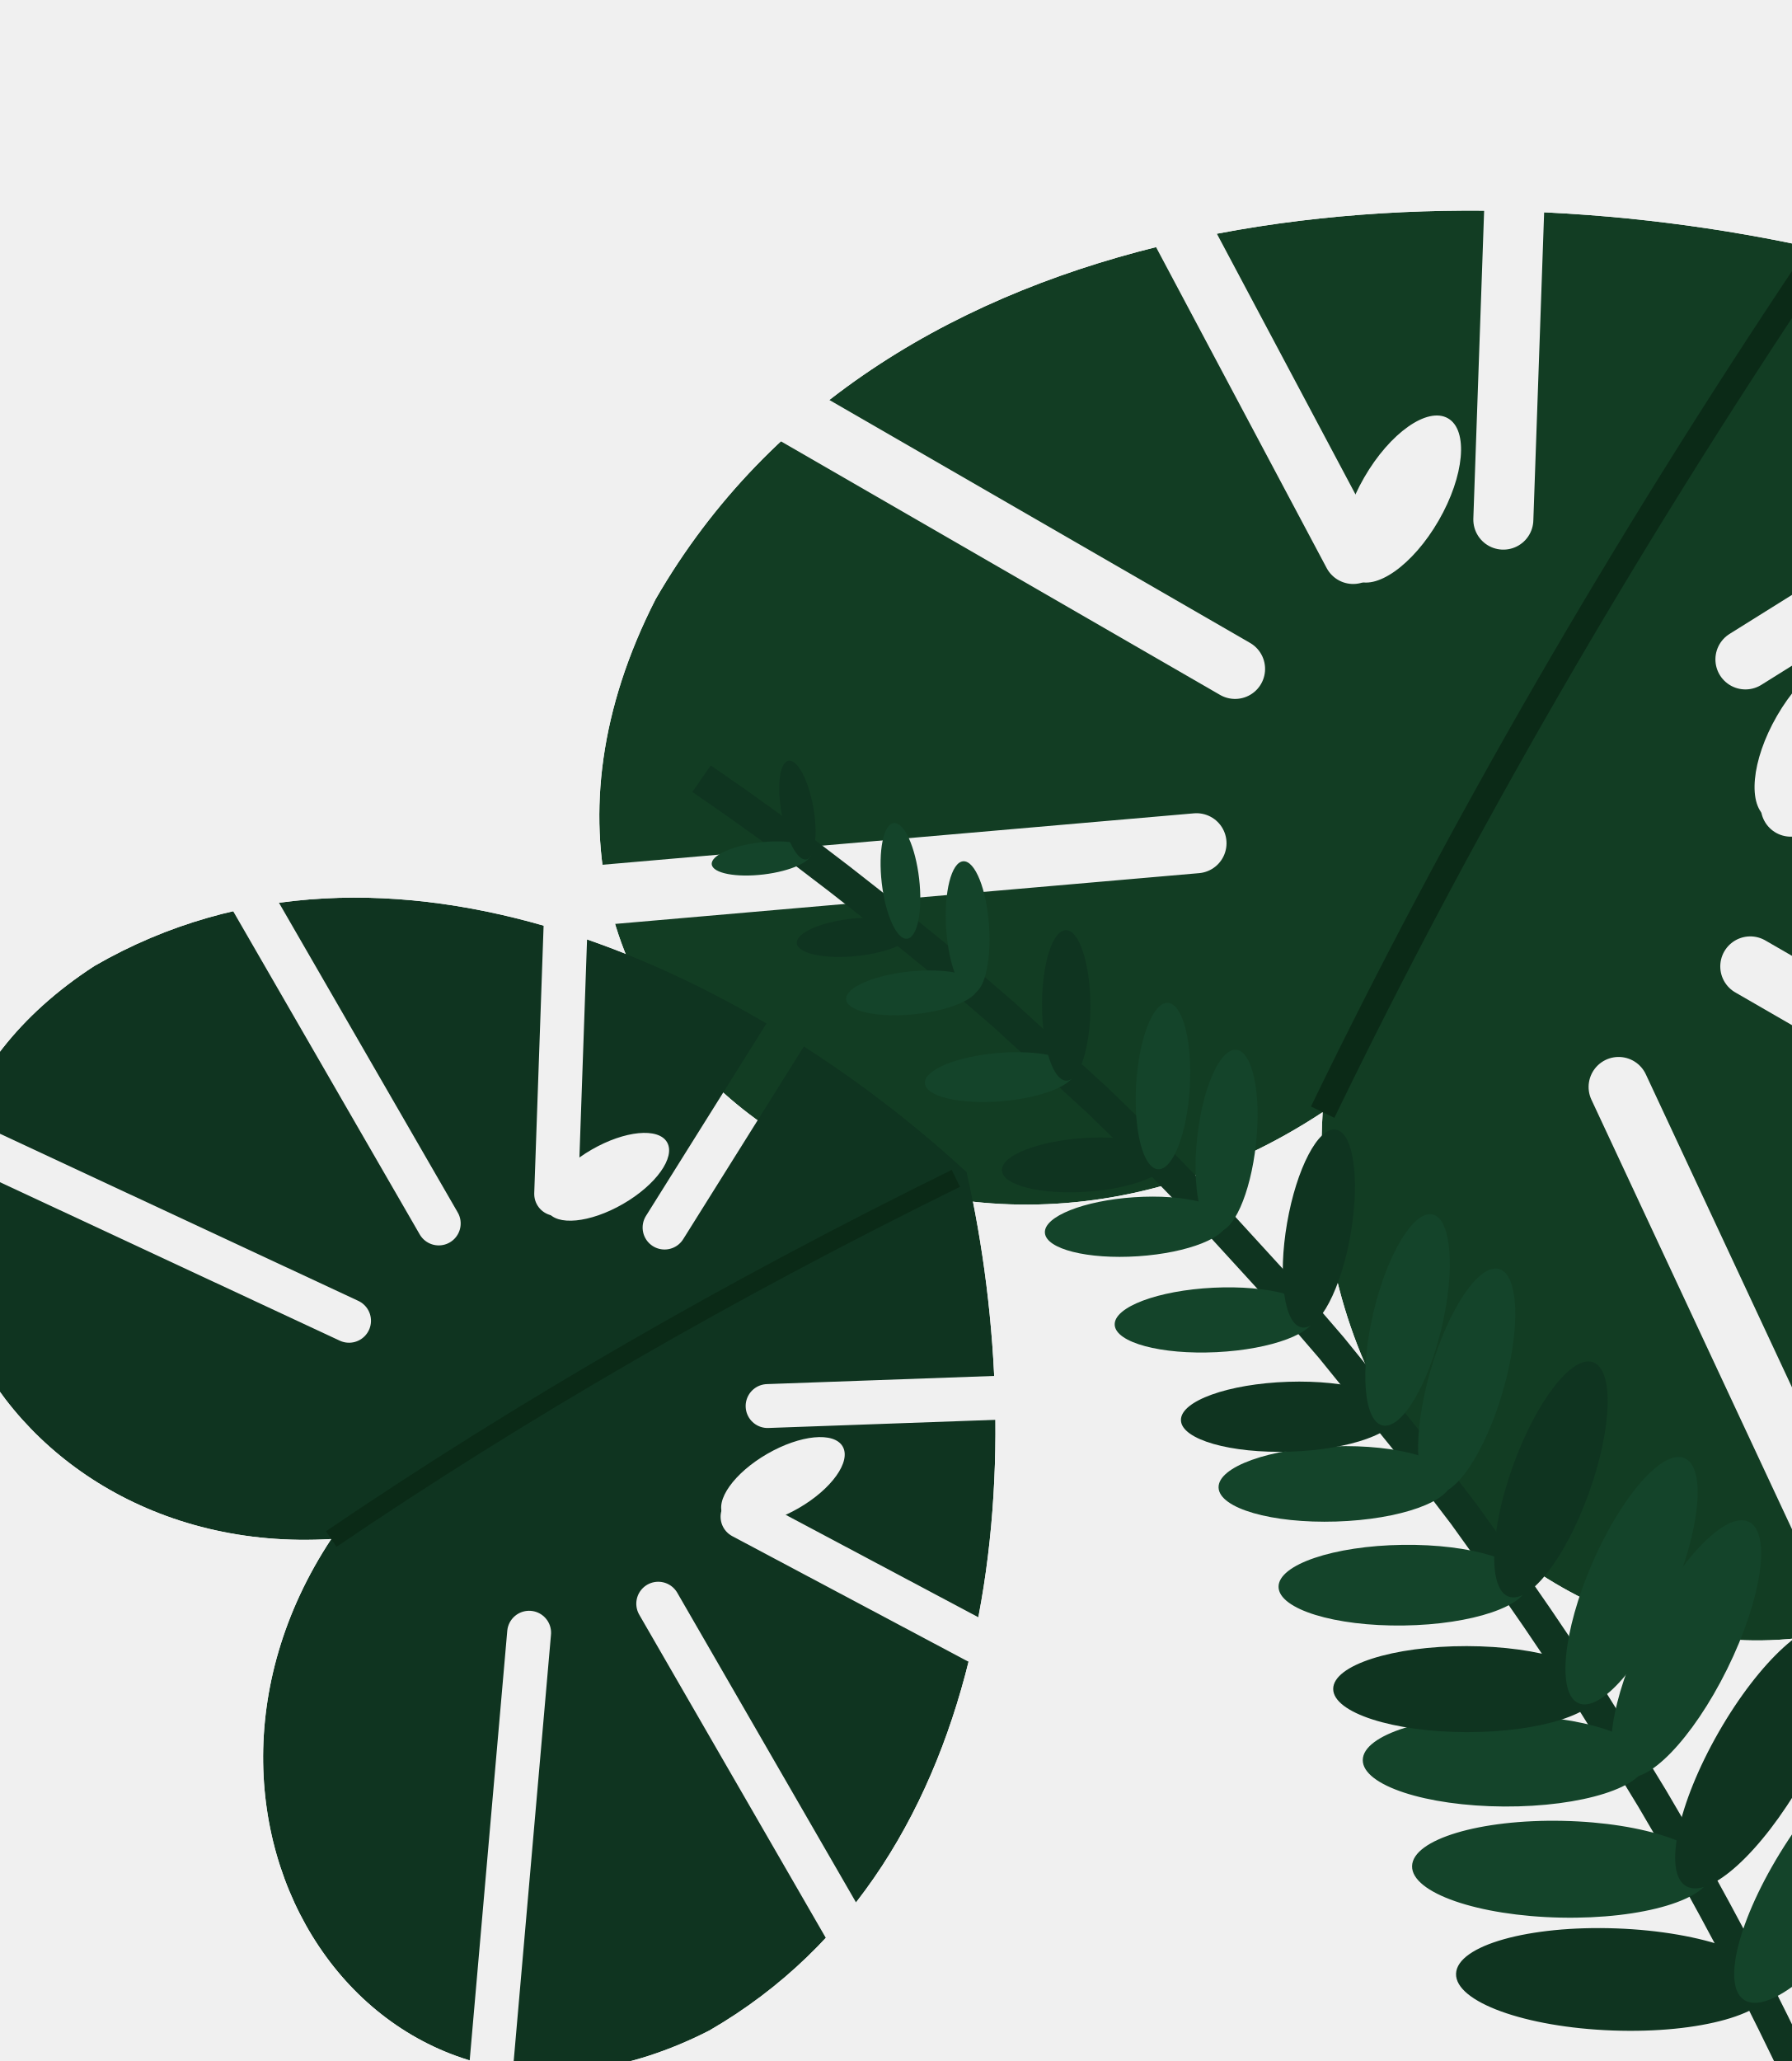
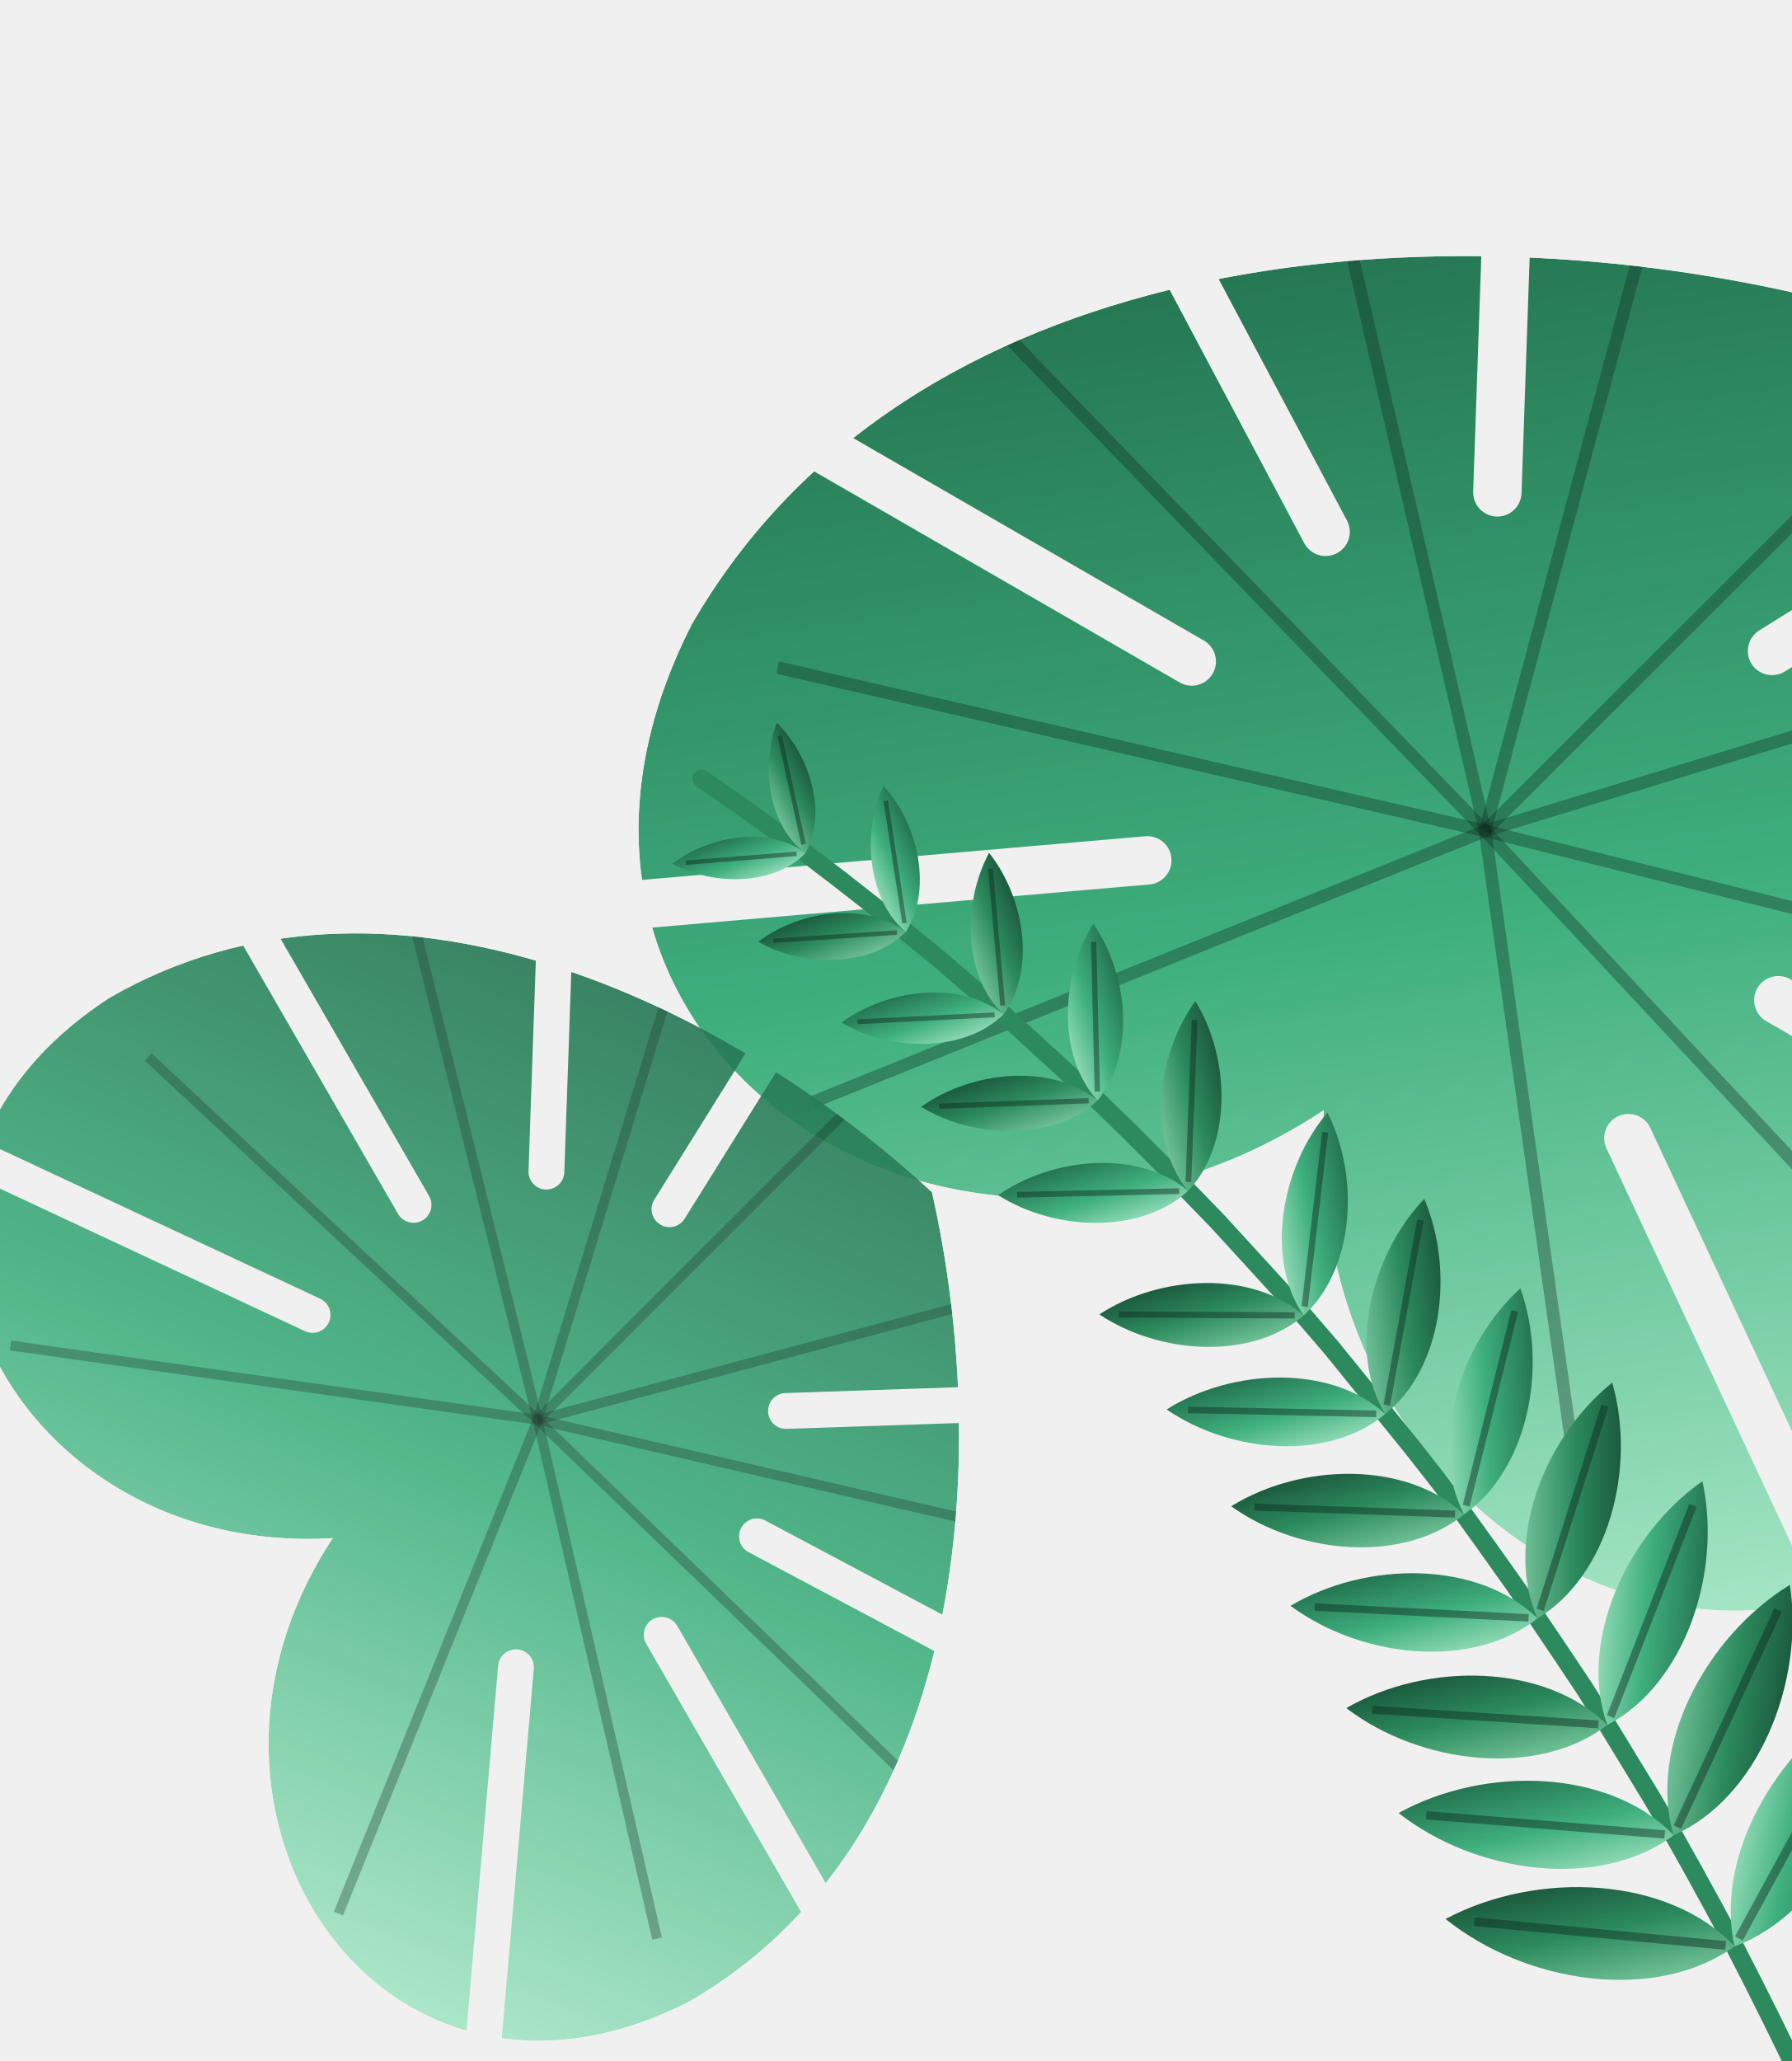
<svg xmlns="http://www.w3.org/2000/svg" viewBox="0 0 200 230">
+   <defs>
+     <linearGradient id="j1" x1="0" y1="0" x2="1" y2="1">
+       <stop offset="0" stop-color="#B9F0D3" />
+       <stop offset=".45" stop-color="#3FAF7E" />
+       <stop offset="1" stop-color="#16573A" />
+     </linearGradient>
+     <linearGradient id="j2" x1="0" y1="0" x2="1" y2="1">
+       <stop offset="0" stop-color="#8FD9B2" />
+       <stop offset=".5" stop-color="#2C8A5E" />
+       <stop offset="1" stop-color="#123F2B" />
+     </linearGradient>
+   </defs>
  <g transform="translate(150 120) rotate(-150)" opacity="1">
    <defs>
-       <mask id="m51750" maskUnits="userSpaceOnUse" x="-190" y="-190" width="380" height="380">
-         <rect x="-190" y="-190" width="380" height="380" fill="black" />
-         <path d="M0,-4.75 C23.75,-52.25 90.25,-47.5 93.1,7.6 C93.1,58.9 42.75,93.1 0,106.4 C-42.75,93.1 -93.1,58.9 -93.1,7.6 C-90.25,-47.5 -23.75,-52.25 0,-4.75 Z" fill="white" />
-         <line x1="-27.2" y1="14.2" x2="-93.4" y2="-32.1" stroke="black" stroke-width="6.7" stroke-linecap="round" />
-         <line x1="-33.2" y1="33.2" x2="-114.0" y2="33.2" stroke="black" stroke-width="6.7" stroke-linecap="round" />
-         <line x1="-28.2" y1="50.9" x2="-96.7" y2="93.7" stroke="black" stroke-width="6.7" stroke-linecap="round" />
-         <line x1="-15.6" y1="62.6" x2="-53.5" y2="133.9" stroke="black" stroke-width="6.7" stroke-linecap="round" />
-         <ellipse cx="-26.6" cy="58.9" rx="4.8" ry="10.4" fill="black" />
-         <line x1="27.2" y1="14.2" x2="93.4" y2="-32.1" stroke="black" stroke-width="6.7" stroke-linecap="round" />
-         <line x1="33.2" y1="33.2" x2="114.0" y2="33.2" stroke="black" stroke-width="6.7" stroke-linecap="round" />
-         <line x1="28.2" y1="50.9" x2="96.7" y2="93.7" stroke="black" stroke-width="6.7" stroke-linecap="round" />
-         <line x1="15.6" y1="62.6" x2="53.5" y2="133.9" stroke="black" stroke-width="6.7" stroke-linecap="round" />
-         <ellipse cx="26.6" cy="58.9" rx="4.8" ry="10.4" fill="black" />
+       <mask id="m35013" maskUnits="userSpaceOnUse" x="-180" y="-180" width="360" height="360">
+         <rect x="-180" y="-180" width="360" height="360" fill="black" />
+         <path d="M0,-4.5 C22.5,-49.5 85.5,-45.0 88.2,7.2 C88.2,55.8 40.5,88.2 0,100.8 C-40.5,88.2 -88.2,55.8 -88.2,7.2 C-85.5,-45.0 -22.5,-49.5 0,-4.5 Z" fill="white" />
+         <line x1="-31.0" y1="9.8" x2="-88.5" y2="-30.4" stroke="black" stroke-width="5.4" stroke-linecap="round" />
+         <line x1="-37.8" y1="31.5" x2="-108.0" y2="31.5" stroke="black" stroke-width="5.4" stroke-linecap="round" />
+         <line x1="-32.1" y1="51.5" x2="-91.6" y2="88.7" stroke="black" stroke-width="5.4" stroke-linecap="round" />
+         <line x1="-17.7" y1="64.9" x2="-50.7" y2="126.9" stroke="black" stroke-width="5.4" stroke-linecap="round" />
+         <line x1="31.0" y1="9.8" x2="88.5" y2="-30.4" stroke="black" stroke-width="5.4" stroke-linecap="round" />
+         <line x1="37.8" y1="31.5" x2="108.0" y2="31.5" stroke="black" stroke-width="5.4" stroke-linecap="round" />
+         <line x1="32.1" y1="51.5" x2="91.6" y2="88.7" stroke="black" stroke-width="5.4" stroke-linecap="round" />
+         <line x1="17.7" y1="64.9" x2="50.7" y2="126.9" stroke="black" stroke-width="5.4" stroke-linecap="round" />
      </mask>
    </defs>
-     <path d="M0,-4.75 C23.75,-52.25 90.25,-47.5 93.1,7.6 C93.1,58.9 42.75,93.1 0,106.4 C-42.75,93.1 -93.1,58.9 -93.1,7.6 C-90.25,-47.5 -23.75,-52.25 0,-4.75 Z" fill="#123D23" mask="url(#m51750)" />
-     <path d="M0,-4.75 Q3.8,47.5 0,104.5" stroke="#0B2A17" stroke-width="2.9" fill="none" />
+     <g mask="url(#m35013)">
+       <path d="M0,-4.5 C22.5,-49.5 85.5,-45.0 88.2,7.2 C88.2,55.8 40.5,88.2 0,100.8 C-40.5,88.2 -88.2,55.8 -88.2,7.2 C-85.5,-45.0 -22.5,-49.5 0,-4.5 Z" fill="url(#j1)" />
+       <path d="M0 31.5 L-49.9 -32.3" stroke="#0B2A1C" stroke-width="1.4" opacity=".35" />
+       <path d="M0 31.5 L-77.5 7.8" stroke="#0B2A1C" stroke-width="1.4" opacity=".35" />
+       <path d="M0 31.5 L-77.9 53.8" stroke="#0B2A1C" stroke-width="1.4" opacity=".35" />
+       <path d="M0 31.5 L-55.2 90.7" stroke="#0B2A1C" stroke-width="1.4" opacity=".35" />
+       <path d="M0 31.5 L-21.0 109.7" stroke="#0B2A1C" stroke-width="1.4" opacity=".35" />
+       <path d="M0 31.5 L49.9 -32.3" stroke="#0B2A1C" stroke-width="1.4" opacity=".35" />
+       <path d="M0 31.5 L77.5 7.8" stroke="#0B2A1C" stroke-width="1.4" opacity=".35" />
+       <path d="M0 31.5 L77.9 53.8" stroke="#0B2A1C" stroke-width="1.4" opacity=".35" />
+       <path d="M0 31.5 L55.2 90.7" stroke="#0B2A1C" stroke-width="1.4" opacity=".35" />
+       <path d="M0 31.5 L21.0 109.7" stroke="#0B2A1C" stroke-width="1.4" opacity=".35" />
+     </g>
  </g>
-   <g transform="translate(40 170) rotate(-120)" opacity="1">
+   <g transform="translate(40 170) rotate(-120)" opacity="0.9">
    <defs>
-       <mask id="m85319" maskUnits="userSpaceOnUse" x="-140" y="-140" width="280" height="280">
-         <rect x="-140" y="-140" width="280" height="280" fill="black" />
-         <path d="M0,-3.5 C17.5,-38.5 66.5,-35.0 68.6,5.6 C68.6,43.4 31.5,68.6 0,78.4 C-31.5,68.6 -68.6,43.4 -68.6,5.6 C-66.5,-35.0 -17.5,-38.5 0,-3.5 Z" fill="white" />
-         <line x1="-20.1" y1="10.4" x2="-68.8" y2="-23.7" stroke="black" stroke-width="4.9" stroke-linecap="round" />
-         <line x1="-24.5" y1="24.5" x2="-84.0" y2="24.5" stroke="black" stroke-width="4.9" stroke-linecap="round" />
-         <line x1="-20.8" y1="37.5" x2="-71.2" y2="69.0" stroke="black" stroke-width="4.9" stroke-linecap="round" />
-         <line x1="-11.5" y1="46.1" x2="-39.4" y2="98.7" stroke="black" stroke-width="4.9" stroke-linecap="round" />
-         <ellipse cx="-19.6" cy="43.4" rx="3.5" ry="7.7" fill="black" />
-         <line x1="20.1" y1="10.4" x2="68.8" y2="-23.7" stroke="black" stroke-width="4.9" stroke-linecap="round" />
-         <line x1="24.5" y1="24.5" x2="84.0" y2="24.5" stroke="black" stroke-width="4.9" stroke-linecap="round" />
-         <line x1="20.8" y1="37.5" x2="71.2" y2="69.0" stroke="black" stroke-width="4.9" stroke-linecap="round" />
-         <line x1="11.5" y1="46.1" x2="39.4" y2="98.7" stroke="black" stroke-width="4.9" stroke-linecap="round" />
-         <ellipse cx="19.6" cy="43.4" rx="3.5" ry="7.7" fill="black" />
+       <mask id="m18158" maskUnits="userSpaceOnUse" x="-132" y="-132" width="264" height="264">
+         <rect x="-132" y="-132" width="264" height="264" fill="black" />
+         <path d="M0,-3.3 C16.5,-36.3 62.7,-33.0 64.68,5.28 C64.68,40.92 29.7,64.68 0,73.92 C-29.7,64.68 -64.68,40.92 -64.68,5.28 C-62.7,-33.0 -16.5,-36.3 0,-3.3 Z" fill="white" />
+         <line x1="-22.7" y1="7.2" x2="-64.9" y2="-22.3" stroke="black" stroke-width="4.0" stroke-linecap="round" />
+         <line x1="-27.7" y1="23.1" x2="-79.2" y2="23.1" stroke="black" stroke-width="4.0" stroke-linecap="round" />
+         <line x1="-23.5" y1="37.8" x2="-67.2" y2="65.1" stroke="black" stroke-width="4.0" stroke-linecap="round" />
+         <line x1="-13.0" y1="47.6" x2="-37.2" y2="93.0" stroke="black" stroke-width="4.0" stroke-linecap="round" />
+         <line x1="22.7" y1="7.2" x2="64.9" y2="-22.3" stroke="black" stroke-width="4.0" stroke-linecap="round" />
+         <line x1="27.7" y1="23.1" x2="79.2" y2="23.1" stroke="black" stroke-width="4.0" stroke-linecap="round" />
+         <line x1="23.5" y1="37.8" x2="67.2" y2="65.1" stroke="black" stroke-width="4.0" stroke-linecap="round" />
+         <line x1="13.0" y1="47.6" x2="37.2" y2="93.0" stroke="black" stroke-width="4.0" stroke-linecap="round" />
      </mask>
    </defs>
-     <path d="M0,-3.5 C17.5,-38.5 66.5,-35.0 68.6,5.6 C68.6,43.4 31.5,68.6 0,78.4 C-31.5,68.6 -68.6,43.4 -68.6,5.6 C-66.5,-35.0 -17.5,-38.5 0,-3.5 Z" fill="#0F3420" mask="url(#m85319)" />
-     <path d="M0,-3.5 Q2.8,35.0 0,77.0" stroke="#0B2A17" stroke-width="2.1" fill="none" />
+     <g mask="url(#m18158)">
+       <path d="M0,-3.3 C16.5,-36.3 62.7,-33.0 64.68,5.28 C64.68,40.92 29.7,64.68 0,73.92 C-29.7,64.68 -64.68,40.92 -64.68,5.28 C-62.7,-33.0 -16.5,-36.3 0,-3.3 Z" fill="url(#j1)" />
+       <path d="M0 23.1 L-36.6 -23.7" stroke="#0B2A1C" stroke-width="1.1" opacity=".35" />
+       <path d="M0 23.1 L-56.8 5.7" stroke="#0B2A1C" stroke-width="1.1" opacity=".35" />
+       <path d="M0 23.1 L-57.1 39.5" stroke="#0B2A1C" stroke-width="1.1" opacity=".35" />
+       <path d="M0 23.1 L-40.5 66.5" stroke="#0B2A1C" stroke-width="1.1" opacity=".35" />
+       <path d="M0 23.1 L-15.4 80.5" stroke="#0B2A1C" stroke-width="1.1" opacity=".35" />
+       <path d="M0 23.1 L36.6 -23.7" stroke="#0B2A1C" stroke-width="1.1" opacity=".35" />
+       <path d="M0 23.1 L56.8 5.7" stroke="#0B2A1C" stroke-width="1.1" opacity=".35" />
+       <path d="M0 23.1 L57.1 39.5" stroke="#0B2A1C" stroke-width="1.1" opacity=".35" />
+       <path d="M0 23.1 L40.5 66.5" stroke="#0B2A1C" stroke-width="1.1" opacity=".35" />
+       <path d="M0 23.1 L15.4 80.5" stroke="#0B2A1C" stroke-width="1.1" opacity=".35" />
+     </g>
  </g>
-   <path d="M200.0,230.0 L197.9,225.7 L195.8,221.5 L193.6,217.2 L191.4,213.1 L189.1,208.9 L186.8,204.8 L184.4,200.7 L181.9,196.6 L179.4,192.5 L176.9,188.5 L174.3,184.6 L171.6,180.6 L168.9,176.7 L166.2,172.9 L163.4,169.0 L160.5,165.2 L157.6,161.5 L154.6,157.8 L151.6,154.1 L148.6,150.4 L145.5,146.8 L142.3,143.3 L139.1,139.8 L135.9,136.3 L132.6,132.9 L129.3,129.5 L125.9,126.1 L122.5,122.8 L119.0,119.6 L115.5,116.4 L112.0,113.2 L108.4,110.1 L104.8,107.0 L101.1,104.0 L97.4,101.0 L93.7,98.1 L89.9,95.2 L86.1,92.4 L82.2,89.6 L78.3,86.9" stroke="#0F3420" stroke-width="3.6" fill="none" opacity="1" />
-   <ellipse cx="180.2" cy="220.9" rx="17.7" ry="5.7" transform="rotate(-177.9 180.2 220.9)" fill="#0F3420" opacity="1" />
-   <ellipse cx="204.4" cy="208.4" rx="17.7" ry="5.7" transform="rotate(-56.6 204.4 208.4)" fill="#14442A" opacity="1" />
-   <ellipse cx="174.3" cy="208.6" rx="16.7" ry="5.4" transform="rotate(-178.8 174.3 208.6)" fill="#14442A" opacity="1" />
-   <ellipse cx="196.5" cy="196.0" rx="16.7" ry="5.4" transform="rotate(-60.2 196.5 196.0)" fill="#0F3420" opacity="1" />
-   <ellipse cx="167.9" cy="196.5" rx="15.8" ry="5.1" transform="rotate(-179.7 167.9 196.5)" fill="#14442A" opacity="1" />
-   <ellipse cx="188.2" cy="184.0" rx="15.8" ry="5.1" transform="rotate(-63.7 188.2 184.0)" fill="#14442A" opacity="1" />
-   <ellipse cx="163.7" cy="188.5" rx="14.9" ry="4.8" transform="rotate(-179.9 163.7 188.5)" fill="#0F3420" opacity="1" />
-   <ellipse cx="182.1" cy="176.4" rx="14.9" ry="4.8" transform="rotate(-66.6 182.1 176.4)" fill="#14442A" opacity="1" />
-   <ellipse cx="156.6" cy="176.9" rx="13.9" ry="4.5" transform="rotate(-180.8 156.6 176.9)" fill="#14442A" opacity="1" />
-   <ellipse cx="173.1" cy="165.1" rx="13.9" ry="4.5" transform="rotate(-70.2 173.1 165.1)" fill="#0F3420" opacity="1" />
-   <ellipse cx="149.0" cy="165.6" rx="13.0" ry="4.2" transform="rotate(-181.8 149.0 165.6)" fill="#14442A" opacity="1" />
-   <ellipse cx="163.7" cy="154.1" rx="13.0" ry="4.2" transform="rotate(-73.8 163.7 154.1)" fill="#14442A" opacity="1" />
-   <ellipse cx="143.9" cy="158.1" rx="12.1" ry="3.9" transform="rotate(-181.9 143.9 158.1)" fill="#0F3420" opacity="1" />
-   <ellipse cx="157.1" cy="147.3" rx="12.1" ry="3.9" transform="rotate(-76.6 157.1 147.3)" fill="#14442A" opacity="1" />
-   <ellipse cx="135.6" cy="147.3" rx="11.2" ry="3.6" transform="rotate(-182.8 135.6 147.3)" fill="#14442A" opacity="1" />
-   <ellipse cx="147.2" cy="137.1" rx="11.2" ry="3.6" transform="rotate(-80.2 147.2 137.1)" fill="#0F3420" opacity="1" />
-   <ellipse cx="126.8" cy="136.9" rx="10.2" ry="3.3" transform="rotate(-183.8 126.8 136.9)" fill="#14442A" opacity="1" />
-   <ellipse cx="136.9" cy="127.3" rx="10.2" ry="3.3" transform="rotate(-83.8 136.9 127.3)" fill="#14442A" opacity="1" />
-   <ellipse cx="121.1" cy="130.0" rx="9.3" ry="3.0" transform="rotate(-183.9 121.1 130.0)" fill="#0F3420" opacity="1" />
-   <ellipse cx="129.8" cy="121.2" rx="9.3" ry="3.0" transform="rotate(-86.6 129.8 121.2)" fill="#14442A" opacity="1" />
-   <ellipse cx="111.6" cy="120.2" rx="8.4" ry="2.7" transform="rotate(-184.8 111.6 120.2)" fill="#14442A" opacity="1" />
-   <ellipse cx="119.0" cy="112.2" rx="8.4" ry="2.7" transform="rotate(-90.2 119.0 112.2)" fill="#0F3420" opacity="1" />
-   <ellipse cx="101.8" cy="110.8" rx="7.4" ry="2.4" transform="rotate(-185.8 101.8 110.8)" fill="#14442A" opacity="1" />
-   <ellipse cx="108.0" cy="103.5" rx="7.4" ry="2.4" transform="rotate(-93.8 108.0 103.5)" fill="#14442A" opacity="1" />
-   <ellipse cx="95.4" cy="104.6" rx="6.5" ry="2.1" transform="rotate(-185.9 95.4 104.6)" fill="#0F3420" opacity="1" />
-   <ellipse cx="100.5" cy="98.3" rx="6.5" ry="2.1" transform="rotate(-96.6 100.5 98.3)" fill="#14442A" opacity="1" />
-   <ellipse cx="85.0" cy="95.8" rx="5.6" ry="1.8" transform="rotate(-186.8 85.0 95.8)" fill="#14442A" opacity="1" />
-   <ellipse cx="89.0" cy="90.4" rx="5.6" ry="1.8" transform="rotate(-100.2 89.0 90.4)" fill="#0F3420" opacity="1" />
+   <path d="M200.0,230.0 L197.9,225.7 L195.8,221.5 L193.6,217.2 L191.4,213.1 L189.1,208.9 L186.8,204.8 L184.4,200.7 L181.9,196.6 L179.4,192.5 L176.9,188.5 L174.3,184.6 L171.6,180.6 L168.9,176.7 L166.2,172.9 L163.4,169.0 L160.5,165.2 L157.6,161.5 L154.6,157.8 L151.6,154.1 L148.6,150.4 L145.5,146.8 L142.3,143.3 L139.1,139.8 L135.9,136.3 L132.6,132.9 L129.3,129.5 L125.9,126.1 L122.5,122.8 L119.0,119.6 L115.5,116.4 L112.0,113.2 L108.4,110.1 L104.8,107.0 L101.1,104.0 L97.4,101.0 L93.7,98.1 L89.9,95.2 L86.1,92.4 L82.2,89.6 L78.3,86.9" stroke="#2C8A5E" stroke-width="2.04" fill="none" stroke-linecap="round" />
+   <g transform="translate(193.6 217.2) rotate(-174.6)">
+     <path d="M0 0 C8.1 -7.1 22.7 -6.4 32.4 0 C22.7 6.4 8.1 7.1 0 0Z" fill="url(#j2)" />
+     <path d="M1 0 L29.2 0" stroke="#0B2A1C" stroke-width="0.97" opacity=".45" />
+   </g>
+   <g transform="translate(193.6 217.2) rotate(-61.4)">
+     <path d="M0 0 C8.1 -7.1 22.7 -6.4 32.4 0 C22.7 6.4 8.1 7.1 0 0Z" fill="url(#j1)" />
+     <path d="M1 0 L29.2 0" stroke="#0B2A1C" stroke-width="0.97" opacity=".45" />
+   </g>
+   <g transform="translate(186.8 204.8) rotate(-175.4)">
+     <path d="M0 0 C7.7 -6.8 21.6 -6.1 30.8 0 C21.6 6.1 7.7 6.8 0 0Z" fill="url(#j1)" />
+     <path d="M1 0 L27.7 0" stroke="#0B2A1C" stroke-width="0.92" opacity=".45" />
+   </g>
+   <g transform="translate(186.8 204.8) rotate(-65.1)">
+     <path d="M0 0 C7.7 -6.8 21.6 -6.1 30.8 0 C21.6 6.1 7.7 6.8 0 0Z" fill="url(#j2)" />
+     <path d="M1 0 L27.7 0" stroke="#0B2A1C" stroke-width="0.92" opacity=".45" />
+   </g>
+   <g transform="translate(179.4 192.5) rotate(-176.3)">
+     <path d="M0 0 C7.3 -6.4 20.5 -5.8 29.2 0 C20.5 5.8 7.3 6.4 0 0Z" fill="url(#j2)" />
+     <path d="M1 0 L26.3 0" stroke="#0B2A1C" stroke-width="0.88" opacity=".45" />
+   </g>
+   <g transform="translate(179.4 192.5) rotate(-68.7)">
+     <path d="M0 0 C7.3 -6.4 20.5 -5.8 29.2 0 C20.5 5.8 7.3 6.4 0 0Z" fill="url(#j1)" />
+     <path d="M1 0 L26.3 0" stroke="#0B2A1C" stroke-width="0.88" opacity=".45" />
+   </g>
+   <g transform="translate(171.6 180.6) rotate(-177.1)">
+     <path d="M0 0 C6.9 -6.1 19.3 -5.5 27.6 0 C19.3 5.5 6.9 6.1 0 0Z" fill="url(#j1)" />
+     <path d="M1 0 L24.9 0" stroke="#0B2A1C" stroke-width="0.83" opacity=".45" />
+   </g>
+   <g transform="translate(171.6 180.6) rotate(-72.4)">
+     <path d="M0 0 C6.9 -6.1 19.3 -5.5 27.6 0 C19.3 5.5 6.9 6.1 0 0Z" fill="url(#j2)" />
+     <path d="M1 0 L24.9 0" stroke="#0B2A1C" stroke-width="0.83" opacity=".45" />
+   </g>
+   <g transform="translate(163.4 169.0) rotate(-178.0)">
+     <path d="M0 0 C6.5 -5.7 18.2 -5.2 26.0 0 C18.2 5.2 6.5 5.7 0 0Z" fill="url(#j2)" />
+     <path d="M1 0 L23.4 0" stroke="#0B2A1C" stroke-width="0.78" opacity=".45" />
+   </g>
+   <g transform="translate(163.4 169.0) rotate(-76.0)">
+     <path d="M0 0 C6.5 -5.7 18.2 -5.2 26.0 0 C18.2 5.2 6.5 5.7 0 0Z" fill="url(#j1)" />
+     <path d="M1 0 L23.4 0" stroke="#0B2A1C" stroke-width="0.78" opacity=".45" />
+   </g>
+   <g transform="translate(154.6 157.8) rotate(-178.8)">
+     <path d="M0 0 C6.1 -5.4 17.1 -4.8 24.4 0 C17.1 4.8 6.1 5.4 0 0Z" fill="url(#j1)" />
+     <path d="M1 0 L22.0 0" stroke="#0B2A1C" stroke-width="0.73" opacity=".45" />
+   </g>
+   <g transform="translate(154.6 157.8) rotate(-79.7)">
+     <path d="M0 0 C6.1 -5.4 17.1 -4.8 24.4 0 C17.1 4.8 6.1 5.4 0 0Z" fill="url(#j2)" />
+     <path d="M1 0 L22.0 0" stroke="#0B2A1C" stroke-width="0.73" opacity=".45" />
+   </g>
+   <g transform="translate(145.5 146.8) rotate(-179.7)">
+     <path d="M0 0 C5.7 -5.0 16.0 -4.5 22.8 0 C16.0 4.5 5.7 5.0 0 0Z" fill="url(#j2)" />
+     <path d="M1 0 L20.6 0" stroke="#0B2A1C" stroke-width="0.69" opacity=".45" />
+   </g>
+   <g transform="translate(145.5 146.8) rotate(-83.3)">
+     <path d="M0 0 C5.7 -5.0 16.0 -4.5 22.8 0 C16.0 4.5 5.7 5.0 0 0Z" fill="url(#j1)" />
+     <path d="M1 0 L20.6 0" stroke="#0B2A1C" stroke-width="0.69" opacity=".45" />
+   </g>
+   <g transform="translate(132.6 132.9) rotate(-181.3)">
+     <path d="M0 0 C5.3 -4.7 14.9 -4.2 21.2 0 C14.9 4.2 5.3 4.7 0 0Z" fill="url(#j1)" />
+     <path d="M1 0 L19.1 0" stroke="#0B2A1C" stroke-width="0.64" opacity=".45" />
+   </g>
+   <g transform="translate(132.6 132.9) rotate(-87.8)">
+     <path d="M0 0 C5.3 -4.7 14.9 -4.2 21.2 0 C14.9 4.2 5.3 4.7 0 0Z" fill="url(#j2)" />
+     <path d="M1 0 L19.1 0" stroke="#0B2A1C" stroke-width="0.64" opacity=".45" />
+   </g>
+   <g transform="translate(122.5 122.8) rotate(-182.1)">
+     <path d="M0 0 C4.9 -4.3 13.8 -3.9 19.7 0 C13.8 3.9 4.9 4.3 0 0Z" fill="url(#j2)" />
+     <path d="M1 0 L17.7 0" stroke="#0B2A1C" stroke-width="0.59" opacity=".45" />
+   </g>
+   <g transform="translate(122.5 122.8) rotate(-91.4)">
+     <path d="M0 0 C4.9 -4.3 13.8 -3.9 19.7 0 C13.8 3.9 4.9 4.3 0 0Z" fill="url(#j1)" />
+     <path d="M1 0 L17.7 0" stroke="#0B2A1C" stroke-width="0.59" opacity=".45" />
+   </g>
+   <g transform="translate(112.0 113.2) rotate(-182.9)">
+     <path d="M0 0 C4.5 -4.0 12.6 -3.6 18.1 0 C12.6 3.6 4.5 4.0 0 0Z" fill="url(#j1)" />
+     <path d="M1 0 L16.3 0" stroke="#0B2A1C" stroke-width="0.54" opacity=".45" />
+   </g>
+   <g transform="translate(112.0 113.2) rotate(-95.1)">
+     <path d="M0 0 C4.5 -4.0 12.6 -3.6 18.1 0 C12.6 3.6 4.5 4.0 0 0Z" fill="url(#j2)" />
+     <path d="M1 0 L16.3 0" stroke="#0B2A1C" stroke-width="0.54" opacity=".45" />
+   </g>
+   <g transform="translate(101.1 104.0) rotate(-183.8)">
+     <path d="M0 0 C4.1 -3.6 11.5 -3.3 16.5 0 C11.5 3.3 4.1 3.6 0 0Z" fill="url(#j2)" />
+     <path d="M1 0 L14.8 0" stroke="#0B2A1C" stroke-width="0.50" opacity=".45" />
+   </g>
+   <g transform="translate(101.1 104.0) rotate(-98.7)">
+     <path d="M0 0 C4.1 -3.6 11.5 -3.3 16.5 0 C11.5 3.3 4.1 3.6 0 0Z" fill="url(#j1)" />
+     <path d="M1 0 L14.8 0" stroke="#0B2A1C" stroke-width="0.50" opacity=".45" />
+   </g>
+   <g transform="translate(89.9 95.2) rotate(-184.6)">
+     <path d="M0 0 C3.7 -3.3 10.4 -2.9 14.9 0 C10.4 2.9 3.7 3.3 0 0Z" fill="url(#j1)" />
+     <path d="M1 0 L13.4 0" stroke="#0B2A1C" stroke-width="0.50" opacity=".45" />
+   </g>
+   <g transform="translate(89.9 95.2) rotate(-102.4)">
+     <path d="M0 0 C3.7 -3.3 10.4 -2.9 14.9 0 C10.4 2.9 3.7 3.3 0 0Z" fill="url(#j2)" />
+     <path d="M1 0 L13.4 0" stroke="#0B2A1C" stroke-width="0.50" opacity=".45" />
+   </g>
</svg>
